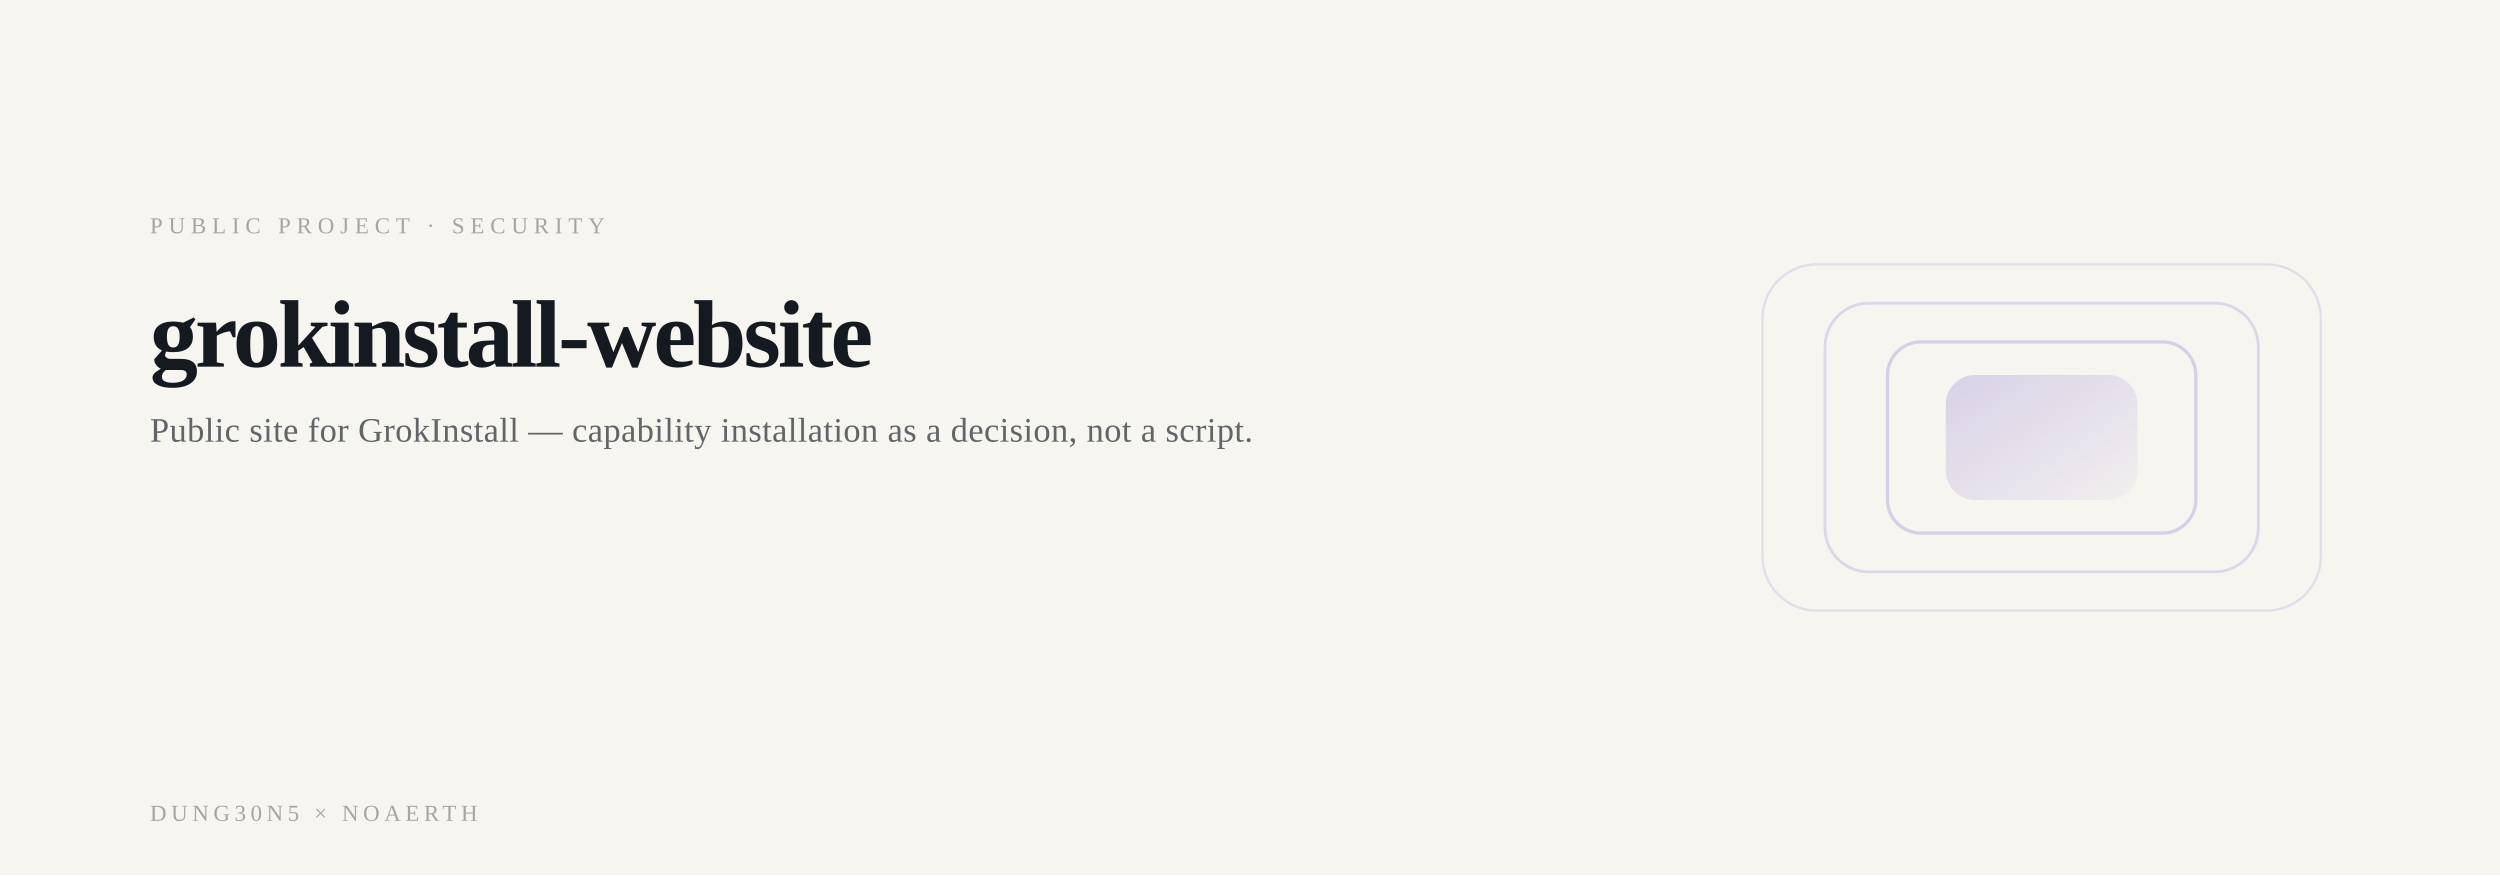
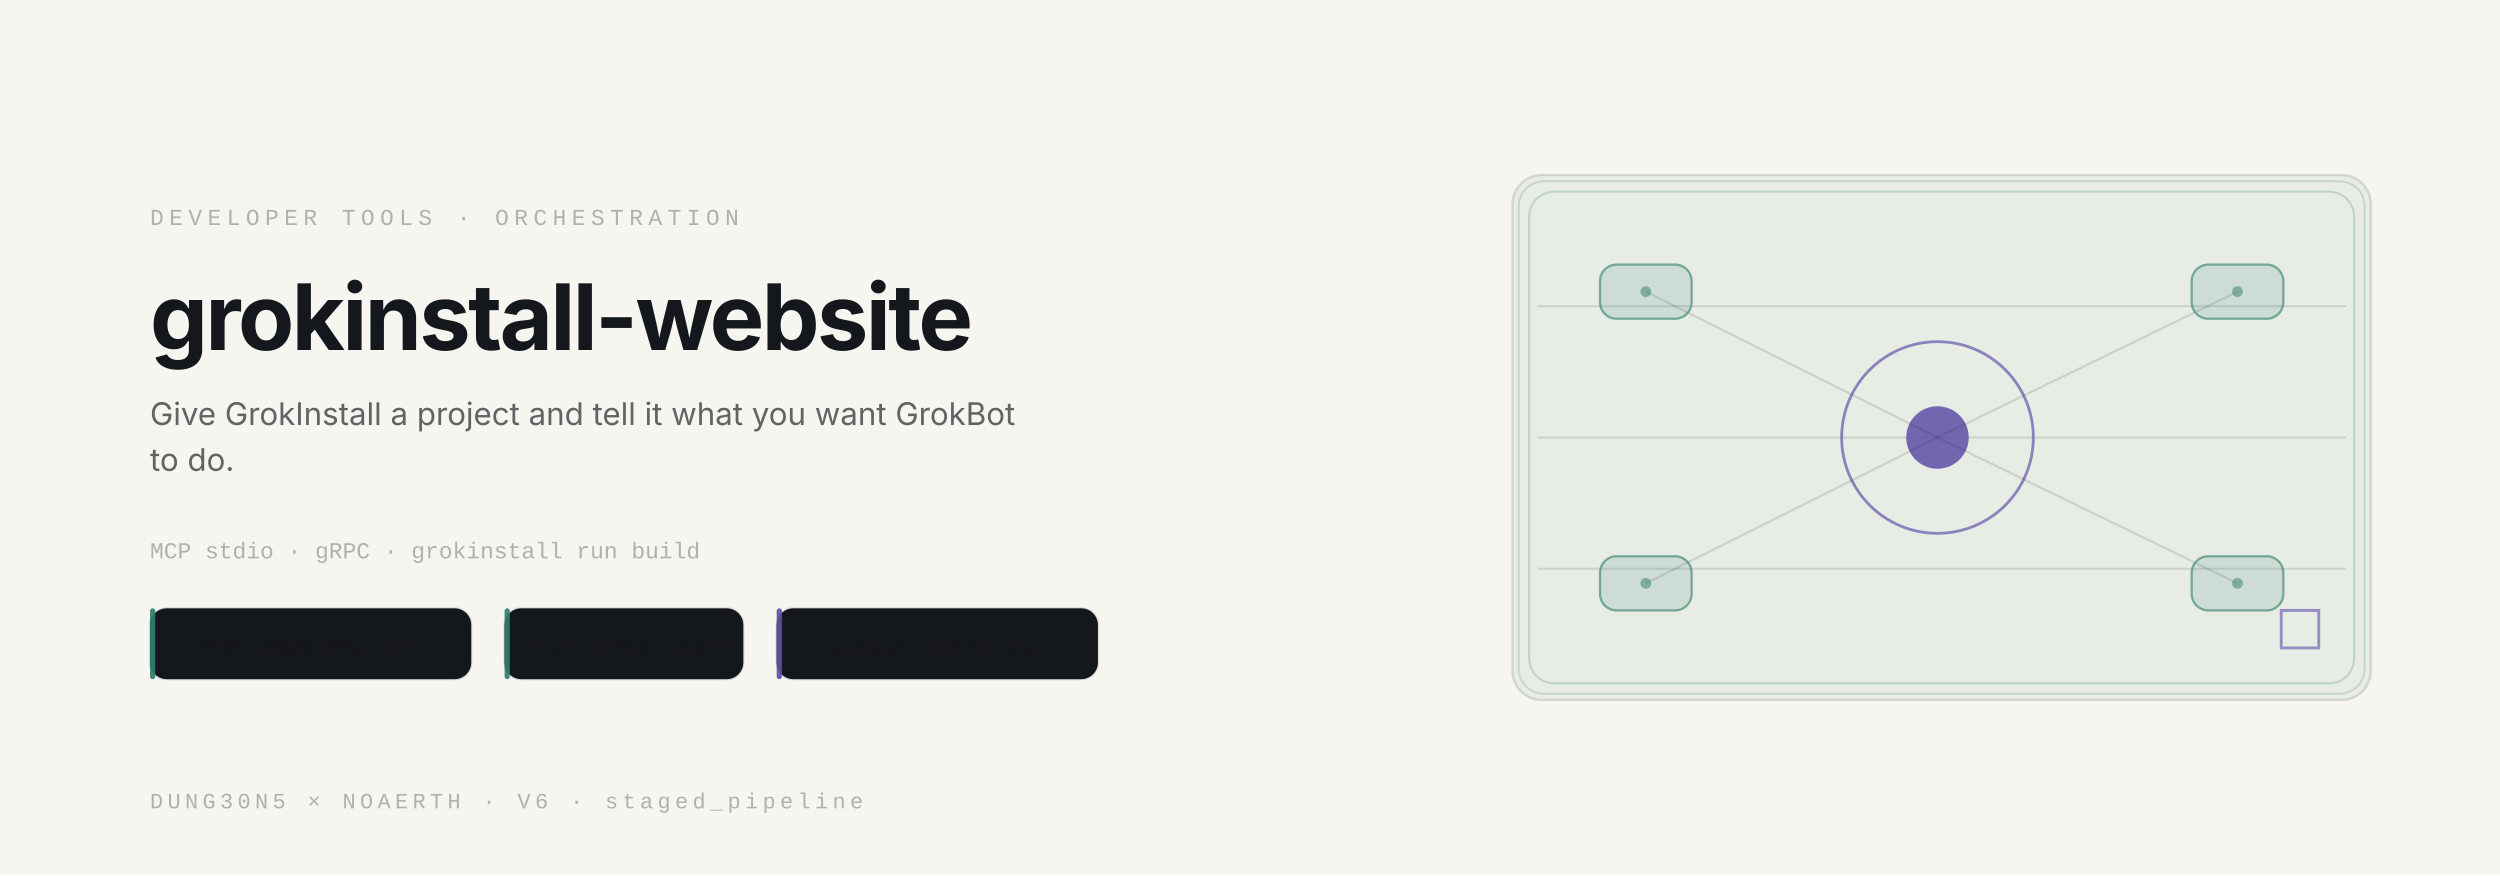
- <svg xmlns="http://www.w3.org/2000/svg" viewBox="0 0 1200 420" width="1200" height="420" role="img" aria-label="grokinstall-website: queue lanes with lease markers. Motion depicts jobs enter, queue, lease, complete.">
-   <defs>
-     <linearGradient id="hero-grokinstall-website-light-a" x1="0" y1="0" x2="1" y2="1">
-       <stop offset="0" stop-color="#9d8bd6" stop-opacity="0.85" />
-       <stop offset="1" stop-color="#9d8bd6" stop-opacity="0.15" />
-     </linearGradient>
-   </defs>
+ <svg xmlns="http://www.w3.org/2000/svg" viewBox="0 0 1200 420" width="1200" height="420" role="img" aria-label="grokinstall-website: MCP JSON-RPC over stdio → in-process state → output (also via gRPC call">
  <rect width="1200" height="420" fill="#f7f5f0" />
-   <rect x="906" y="164.12" width="148" height="91.76" rx="16" fill="none" stroke="#9d8bd6" stroke-width="1.60" opacity="0.36" />
-   <rect x="876" y="145.52" width="208" height="128.96" rx="21" fill="none" stroke="#9d8bd6" stroke-width="1.38" opacity="0.29" />
-   <rect x="846" y="126.92" width="268" height="166.16" rx="26" fill="none" stroke="#9d8bd6" stroke-width="1.16" opacity="0.23" />
-   <rect x="934" y="180" width="92" height="60" rx="14" fill="url(#hero-grokinstall-website-light-a)" opacity="0.40" />
-   <text x="72" y="112" fill="#141a205c" font-size="11" letter-spacing="2.8">PUBLIC PROJECT · SECURITY</text>
-   <text x="72" y="176" fill="#141a20" font-size="46" font-weight="660" letter-spacing="-1.4">grokinstall-website</text>
-   <text x="72" y="212" fill="#141a20a8" font-size="16.5" letter-spacing="0.2">Public site for GrokInstall — capability installation as a decision, not a script.</text>
-   <rect x="72" y="266" width="106" height="40" rx="9" fill="#141a20" fill-opacity="0.05" stroke="#f4efe424" stroke-width="1.1" opacity="0">
-     <animate attributeName="opacity" from="0" to="1" dur="0.5s" begin="0.50s" fill="freeze" />
-   </rect>
-   <rect x="72" y="266" width="2.5" height="40" rx="1.2" fill="#9d8bd6" opacity="0">
-     <animate attributeName="opacity" from="0" to="0.9" dur="0.5s" begin="0.50s" fill="freeze" />
-   </rect>
-   <text x="125" y="291" fill="#141a20" font-size="11.5" text-anchor="middle" font-family="ui-monospace,SFMono-Regular,Menlo,monospace" opacity="0">job<animate attributeName="opacity" from="0" to="1" dur="0.5s" begin="0.65s" fill="freeze" />
-   </text>
-   <rect x="194" y="266" width="106" height="40" rx="9" fill="#141a20" fill-opacity="0.05" stroke="#f4efe424" stroke-width="1.1" opacity="0">
-     <animate attributeName="opacity" from="0" to="1" dur="0.5s" begin="1.00s" fill="freeze" />
-   </rect>
-   <rect x="194" y="266" width="2.5" height="40" rx="1.2" fill="#9d8bd6" opacity="0">
-     <animate attributeName="opacity" from="0" to="0.9" dur="0.5s" begin="1.00s" fill="freeze" />
-   </rect>
-   <text x="247" y="291" fill="#141a20" font-size="11.5" text-anchor="middle" font-family="ui-monospace,SFMono-Regular,Menlo,monospace" opacity="0">scan<animate attributeName="opacity" from="0" to="1" dur="0.5s" begin="1.15s" fill="freeze" />
-   </text>
-   <rect x="316" y="266" width="106" height="40" rx="9" fill="#141a20" fill-opacity="0.05" stroke="#f4efe424" stroke-width="1.1" opacity="0">
-     <animate attributeName="opacity" from="0" to="1" dur="0.5s" begin="1.50s" fill="freeze" />
-   </rect>
-   <rect x="316" y="266" width="2.5" height="40" rx="1.2" fill="#9d8bd6" opacity="0">
-     <animate attributeName="opacity" from="0" to="0.9" dur="0.5s" begin="1.50s" fill="freeze" />
-   </rect>
-   <text x="369" y="291" fill="#141a20" font-size="11.5" text-anchor="middle" font-family="ui-monospace,SFMono-Regular,Menlo,monospace" opacity="0">isolate<animate attributeName="opacity" from="0" to="1" dur="0.5s" begin="1.65s" fill="freeze" />
-   </text>
-   <rect x="438" y="266" width="106" height="40" rx="9" fill="#141a20" fill-opacity="0.05" stroke="#f4efe424" stroke-width="1.1" opacity="0">
-     <animate attributeName="opacity" from="0" to="1" dur="0.5s" begin="2.00s" fill="freeze" />
-   </rect>
-   <rect x="438" y="266" width="2.5" height="40" rx="1.2" fill="#e0796b" opacity="0">
-     <animate attributeName="opacity" from="0" to="0.9" dur="0.5s" begin="2.00s" fill="freeze" />
-   </rect>
-   <text x="491" y="291" fill="#141a20" font-size="11.5" text-anchor="middle" font-family="ui-monospace,SFMono-Regular,Menlo,monospace" opacity="0">terminate<animate attributeName="opacity" from="0" to="1" dur="0.5s" begin="2.15s" fill="freeze" />
-   </text>
-   <text x="72" y="394" fill="#141a205c" font-size="11" letter-spacing="2.2">DUNG30N5 × NOAERTH</text>
+   <text x="72" y="108" font-family="ui-monospace, SFMono-Regular, Menlo, Monaco, Consolas, 'Liberation Mono', monospace" font-size="11" letter-spacing="2.6" fill="#14171c4f">DEVELOPER TOOLS · ORCHESTRATION</text>
+   <text x="72" y="168" font-family="-apple-system, BlinkMacSystemFont, 'Segoe UI', Inter, Helvetica, Arial, sans-serif" font-size="44" font-weight="660" letter-spacing="-1.2" fill="#14171c">grokinstall-website</text>
+   <text x="72" y="204" font-family="-apple-system, BlinkMacSystemFont, 'Segoe UI', Inter, Helvetica, Arial, sans-serif" font-size="15" fill="#14171ca8">Give GrokInstall a project and tell it what you want GrokBot</text>
+   <text x="72" y="226" font-family="-apple-system, BlinkMacSystemFont, 'Segoe UI', Inter, Helvetica, Arial, sans-serif" font-size="15" fill="#14171ca8">to do.</text>
+   <text x="72" y="268" font-family="ui-monospace, SFMono-Regular, Menlo, Monaco, Consolas, 'Liberation Mono', monospace" font-size="11" fill="#14171c4f">MCP stdio · gRPC · grokinstall run build</text>
+   <rect x="72.0" y="292.0" width="154.2" height="34.0" rx="8" fill="#14171c" stroke="#14171c1f" stroke-width="1.1" />
+   <rect x="72.0" y="292.0" width="2.5" height="34.0" rx="1.2" fill="#2f7d6c" opacity="0.92" />
+   <text x="149.1" y="314" font-family="ui-monospace, SFMono-Regular, Menlo, Monaco, Consolas, 'Liberation Mono', monospace" font-size="11" fill="#14171c" fill-opacity="0.82" text-anchor="middle">MCP JSON-RPC ove</text>
+   <rect x="242.2" y="292.0" width="114.6" height="34.0" rx="8" fill="#14171c" stroke="#14171c1f" stroke-width="1.1" />
+   <rect x="242.2" y="292.0" width="2.5" height="34.0" rx="1.2" fill="#2f7d6c" opacity="0.92" />
+   <text x="299.5" y="314" font-family="ui-monospace, SFMono-Regular, Menlo, Monaco, Consolas, 'Liberation Mono', monospace" font-size="11" fill="#14171c" fill-opacity="0.82" text-anchor="middle">in-process state</text>
+   <rect x="372.8" y="292.0" width="154.2" height="34.0" rx="8" fill="#14171c" stroke="#14171c1f" stroke-width="1.1" />
+   <rect x="372.8" y="292.0" width="2.5" height="34.0" rx="1.2" fill="#5f4fa8" opacity="0.92" />
+   <text x="449.9" y="314" font-family="ui-monospace, SFMono-Regular, Menlo, Monaco, Consolas, 'Liberation Mono', monospace" font-size="11" fill="#14171c" fill-opacity="0.82" text-anchor="middle">output (also via</text>
+   <rect x="726.0" y="84.0" width="412.0" height="252.0" rx="14" fill="#2f7d6c" fill-opacity="0.08" />
+   <rect x="729.0" y="87.0" width="406.0" height="246.0" rx="12" fill="none" stroke="#2f7d6c" stroke-width="1" stroke-opacity="0.18" />
+   <rect x="726.0" y="84.0" width="412.0" height="252.0" rx="14" fill="none" stroke="#14171c1f" stroke-width="1.2" />
+   <line x1="738.0" y1="147.0" x2="1126.0" y2="147.0" stroke="#14171c1f" stroke-width="1" />
+   <line x1="738.0" y1="210.0" x2="1126.0" y2="210.0" stroke="#14171c1f" stroke-width="1" />
+   <line x1="738.0" y1="273.0" x2="1126.0" y2="273.0" stroke="#14171c1f" stroke-width="1" />
+   <rect x="734.0" y="92.0" width="396.0" height="236.0" rx="12" fill="none" stroke="#2f7d6c" stroke-width="1" stroke-opacity="0.22" />
+   <path d="M1095.0 293.0 h18 v18 h-18 z" fill="none" stroke="#5f4fa8" stroke-width="1.4" opacity="0.6" />
+   <circle cx="930" cy="210" r="46" fill="none" stroke="#5f4fa8" stroke-width="1.4" opacity="0.55" />
+   <circle cx="930" cy="210" r="15" fill="#5f4fa8" opacity="0.85" />
+   <circle cx="930.0" cy="210.0" r="46.0" fill="none" stroke="#5f4fa8" stroke-width="1.1" opacity="0.28" />
+   <line x1="790" y1="140" x2="930" y2="210" stroke="#14171c1f" stroke-width="1.1" />
+   <circle cx="790.0" cy="140.0" r="2.6" fill="#2f7d6c" opacity="0.5" />
+   <rect x="768" y="127" width="44" height="26" rx="8" fill="#2f7d6c" fill-opacity="0.14" stroke="#2f7d6c" stroke-width="1.1" stroke-opacity="0.6" opacity="1" />
+   <line x1="1074" y1="140" x2="930" y2="210" stroke="#14171c1f" stroke-width="1.1" />
+   <circle cx="1074.0" cy="140.0" r="2.6" fill="#2f7d6c" opacity="0.5" />
+   <rect x="1052" y="127" width="44" height="26" rx="8" fill="#2f7d6c" fill-opacity="0.14" stroke="#2f7d6c" stroke-width="1.1" stroke-opacity="0.6" opacity="1" />
+   <line x1="790" y1="280" x2="930" y2="210" stroke="#14171c1f" stroke-width="1.1" />
+   <circle cx="790.0" cy="280.0" r="2.6" fill="#2f7d6c" opacity="0.5" />
+   <rect x="768" y="267" width="44" height="26" rx="8" fill="#2f7d6c" fill-opacity="0.14" stroke="#2f7d6c" stroke-width="1.1" stroke-opacity="0.6" opacity="1" />
+   <line x1="1074" y1="280" x2="930" y2="210" stroke="#14171c1f" stroke-width="1.1" />
+   <circle cx="1074.0" cy="280.0" r="2.6" fill="#2f7d6c" opacity="0.5" />
+   <rect x="1052" y="267" width="44" height="26" rx="8" fill="#2f7d6c" fill-opacity="0.14" stroke="#2f7d6c" stroke-width="1.1" stroke-opacity="0.6" opacity="1" />
+   <text x="72" y="388" font-family="ui-monospace, SFMono-Regular, Menlo, Monaco, Consolas, 'Liberation Mono', monospace" font-size="10.5" letter-spacing="2.1" fill="#14171c4f">DUNG30N5 × NOAERTH · V6 · staged_pipeline</text>
</svg>
